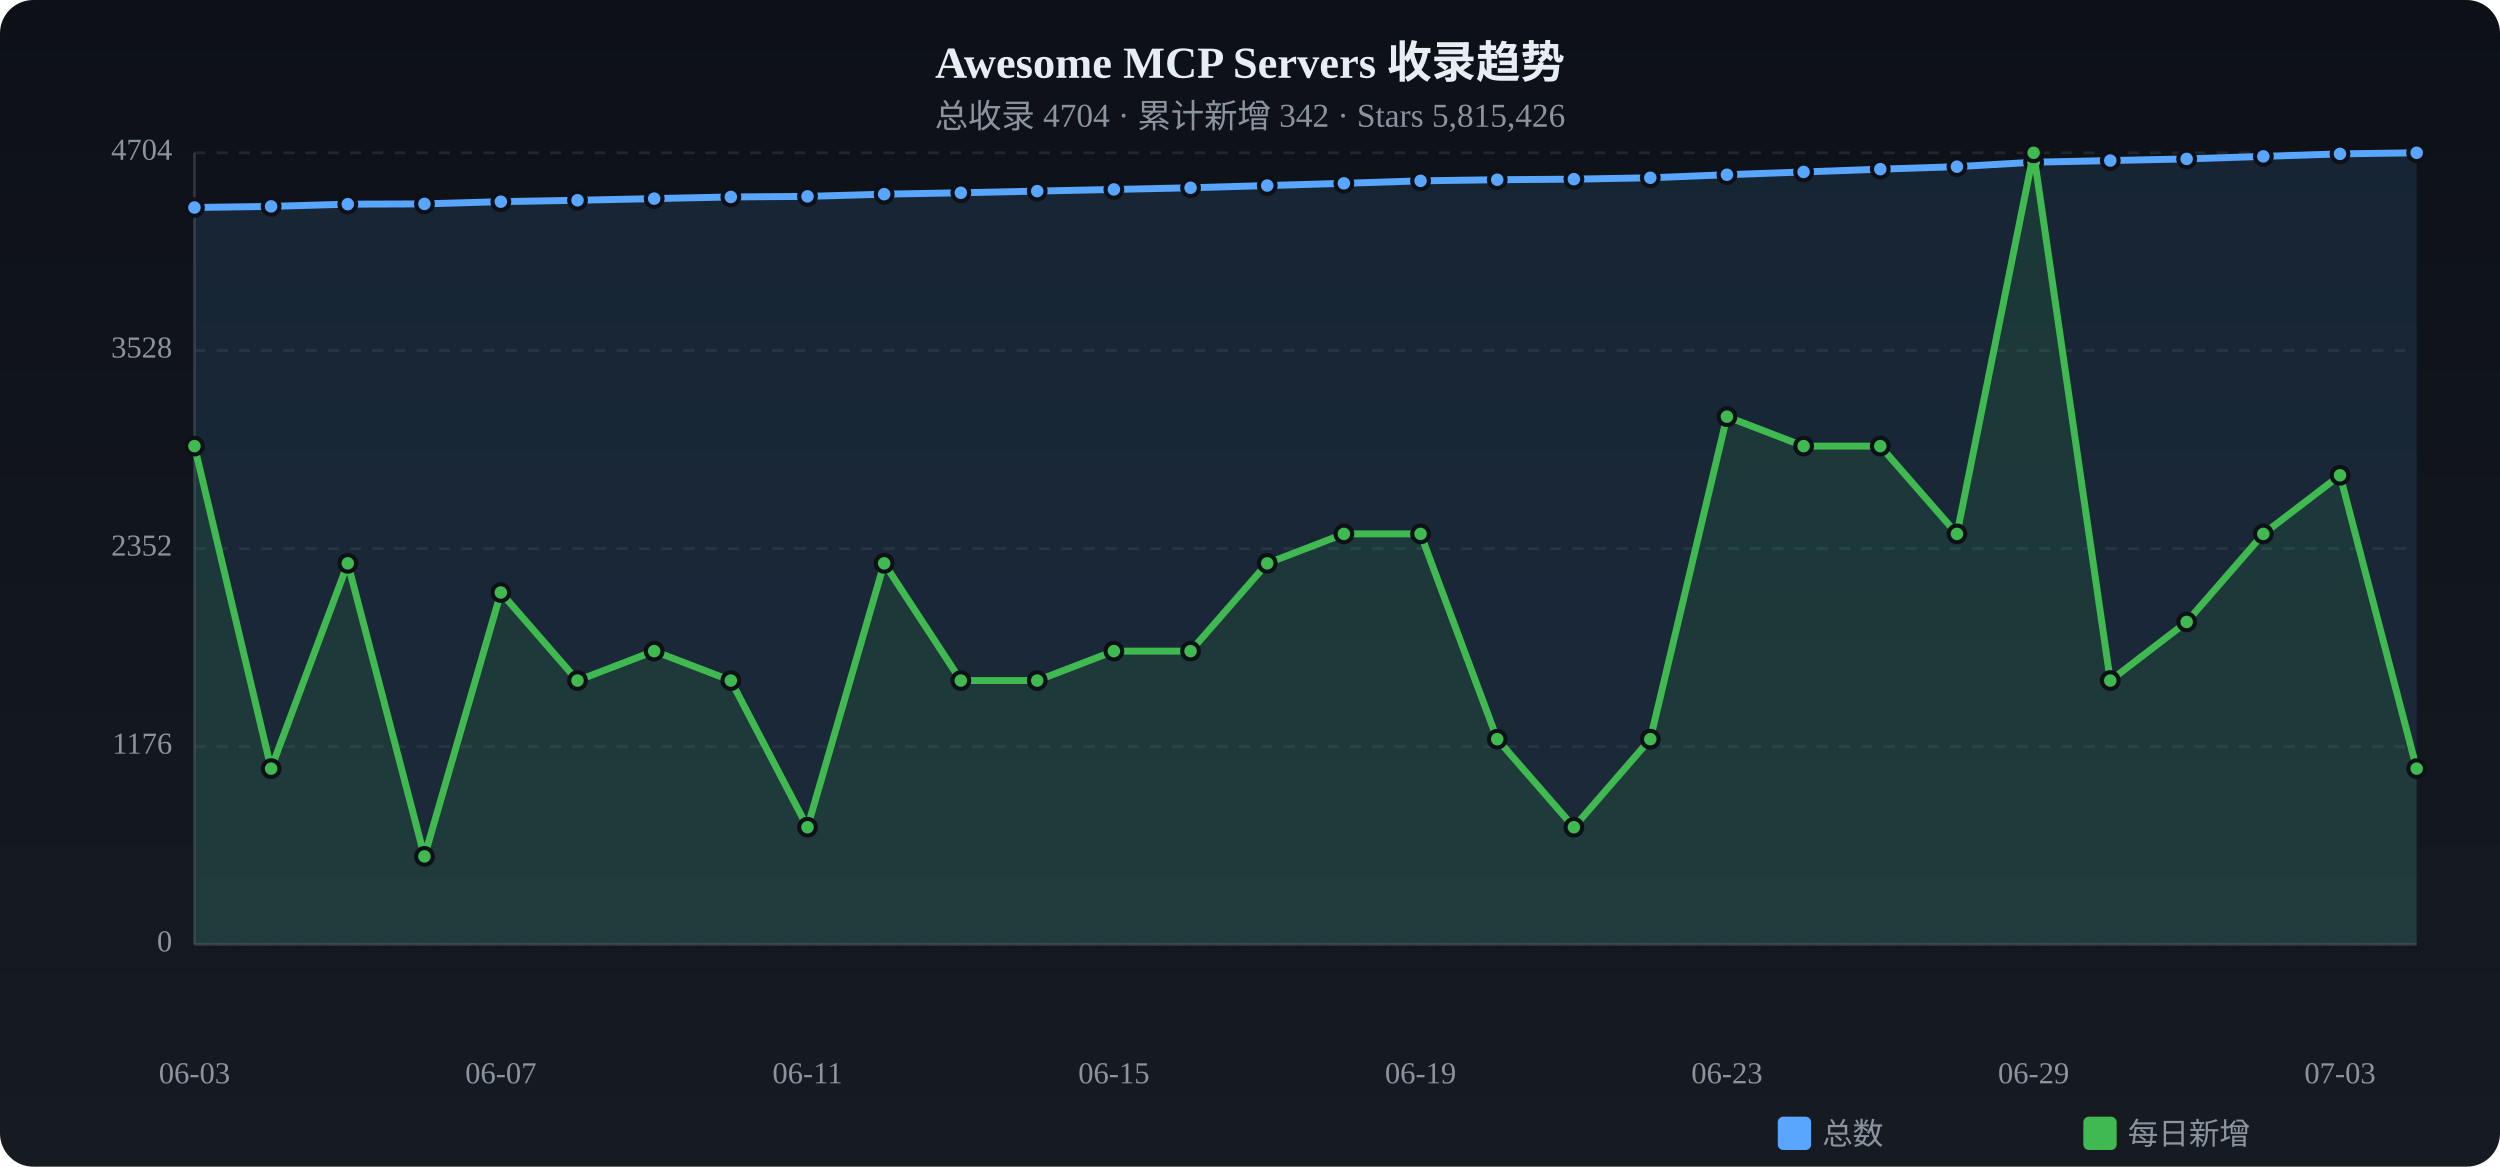
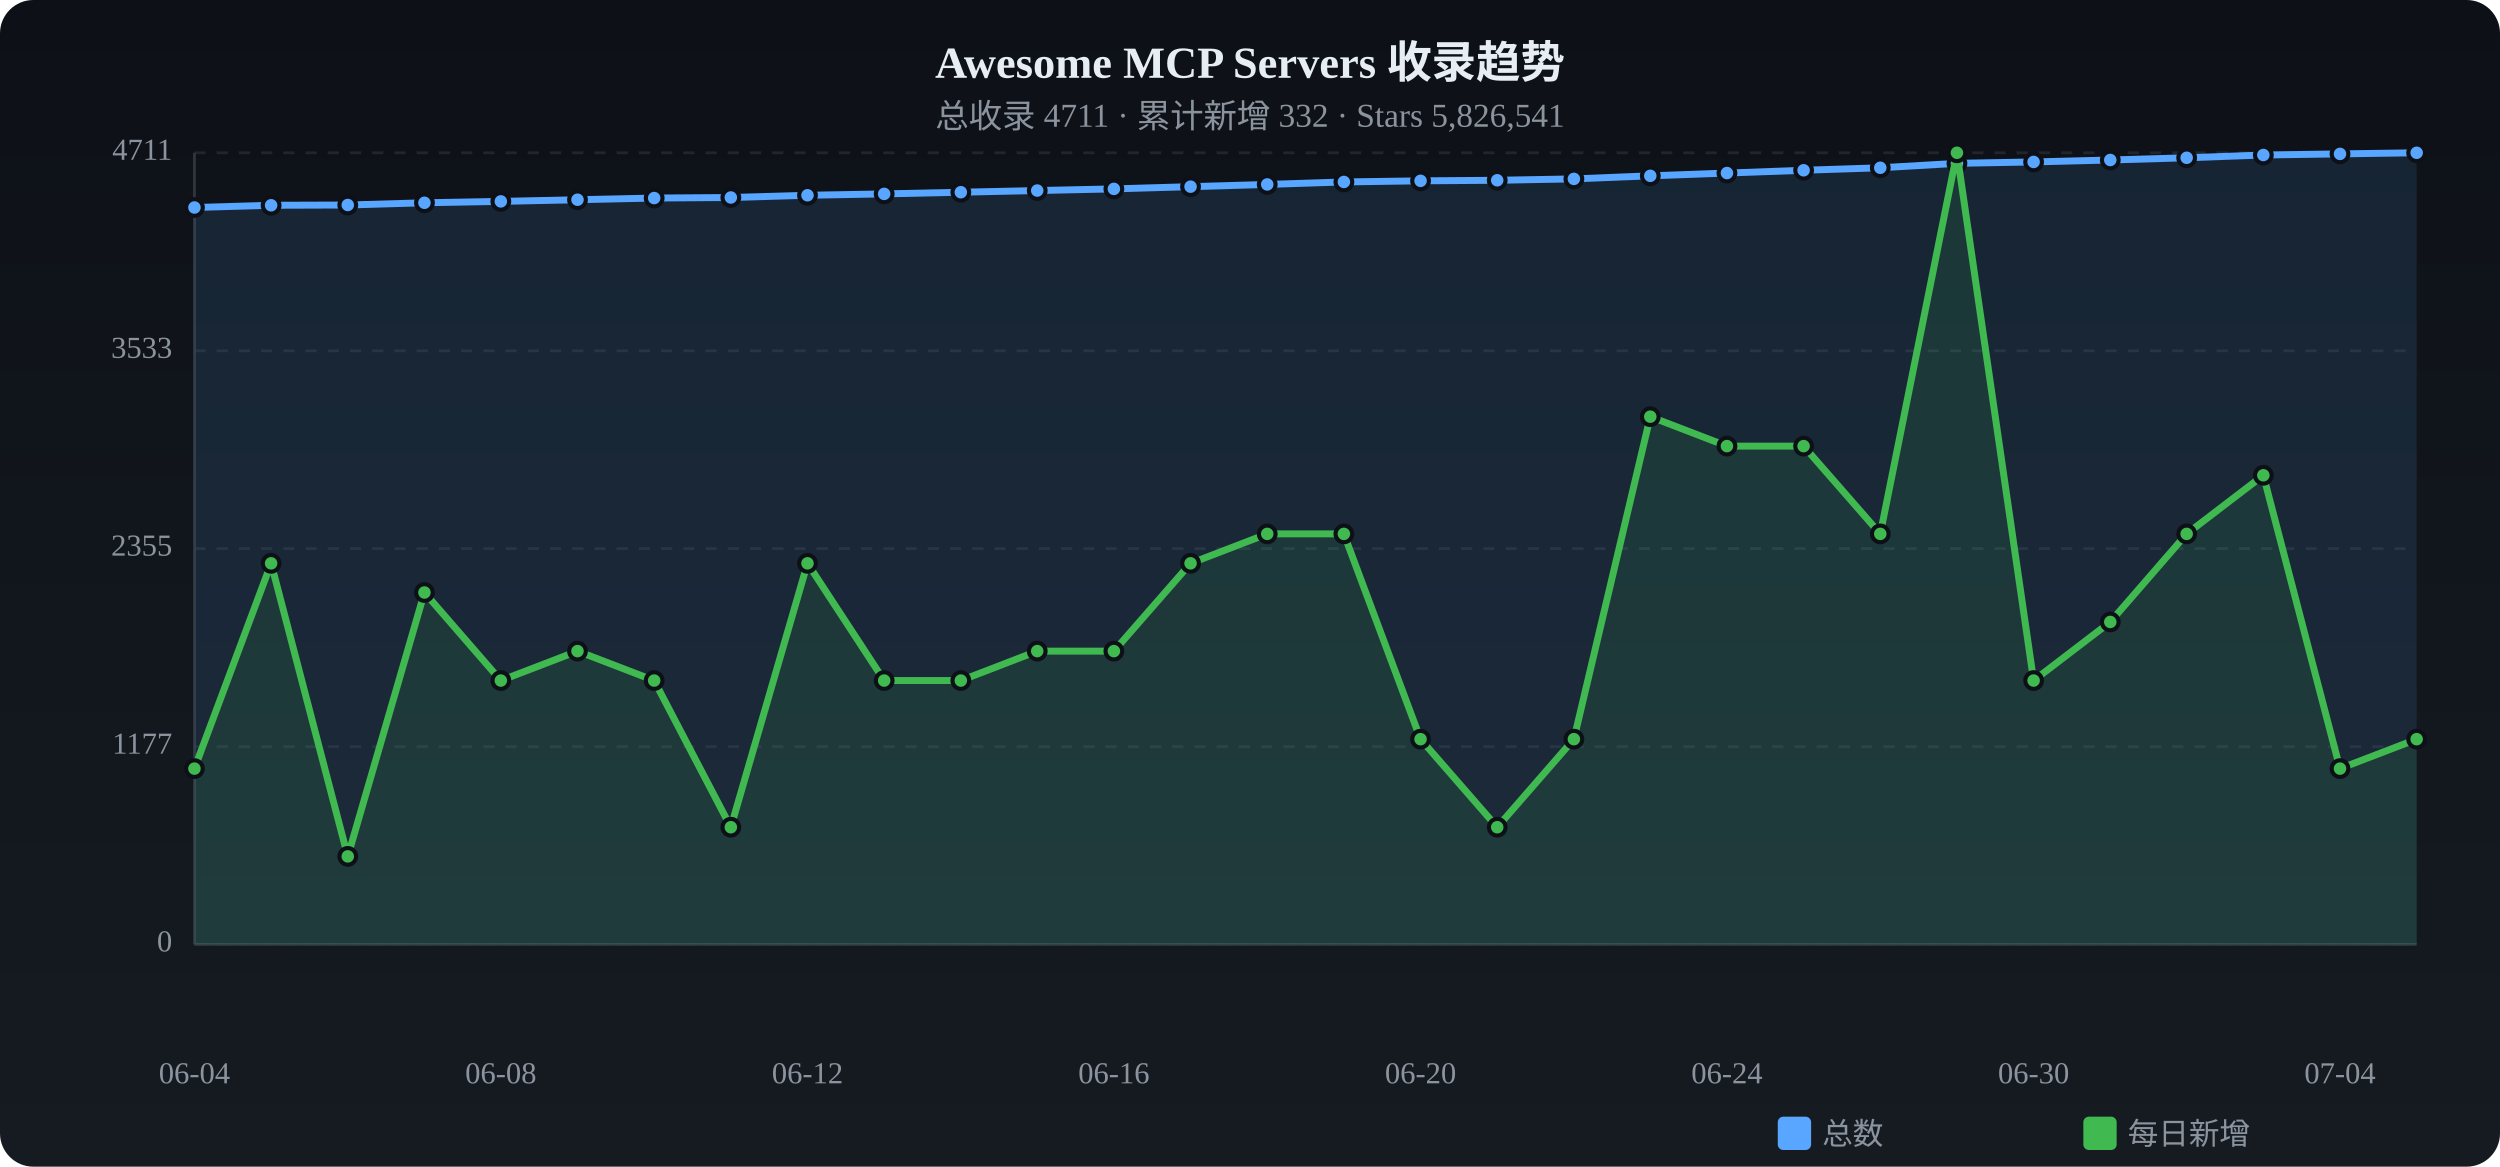
<svg xmlns="http://www.w3.org/2000/svg" viewBox="0 0 900 420" width="900" height="420">
  <defs>
    <linearGradient id="tbg" x1="0%" y1="0%" x2="0%" y2="100%">
      <stop offset="0%" stop-color="#0d1117" />
      <stop offset="100%" stop-color="#161b22" />
    </linearGradient>
  </defs>
  <rect width="900" height="420" rx="12" fill="url(#tbg)" />
  <text x="450.0" y="28" text-anchor="middle" fill="#e6edf3" font-size="16" font-weight="bold">Awesome MCP Servers 收录趋势</text>
-   <text x="450.0" y="46" text-anchor="middle" fill="#8b949e" font-size="12">总收录 4704 · 累计新增 342 · Stars 5,815,426</text>
+   <text x="450.0" y="46" text-anchor="middle" fill="#8b949e" font-size="12">总收录 4711 · 累计新增 332 · Stars 5,826,541</text>
  <text x="62" y="340.0" text-anchor="end" fill="#8b949e" font-size="11" dominant-baseline="middle">0</text>
  <line x1="70" y1="340.0" x2="870" y2="340.0" stroke="#21262d" stroke-dasharray="4 4" />
-   <text x="62" y="268.8" text-anchor="end" fill="#8b949e" font-size="11" dominant-baseline="middle">1176</text>
+   <text x="62" y="268.8" text-anchor="end" fill="#8b949e" font-size="11" dominant-baseline="middle">1177</text>
  <line x1="70" y1="268.8" x2="870" y2="268.8" stroke="#21262d" stroke-dasharray="4 4" />
-   <text x="62" y="197.5" text-anchor="end" fill="#8b949e" font-size="11" dominant-baseline="middle">2352</text>
+   <text x="62" y="197.5" text-anchor="end" fill="#8b949e" font-size="11" dominant-baseline="middle">2355</text>
  <line x1="70" y1="197.5" x2="870" y2="197.5" stroke="#21262d" stroke-dasharray="4 4" />
-   <text x="62" y="126.2" text-anchor="end" fill="#8b949e" font-size="11" dominant-baseline="middle">3528</text>
-   <line x1="70" y1="126.2" x2="870" y2="126.2" stroke="#21262d" stroke-dasharray="4 4" />
-   <text x="62" y="55.0" text-anchor="end" fill="#8b949e" font-size="11" dominant-baseline="middle">4704</text>
+   <text x="62" y="126.3" text-anchor="end" fill="#8b949e" font-size="11" dominant-baseline="middle">3533</text>
+   <line x1="70" y1="126.3" x2="870" y2="126.3" stroke="#21262d" stroke-dasharray="4 4" />
+   <text x="62" y="55.0" text-anchor="end" fill="#8b949e" font-size="11" dominant-baseline="middle">4711</text>
  <line x1="70" y1="55.0" x2="870" y2="55.0" stroke="#21262d" stroke-dasharray="4 4" />
  <line x1="70" y1="55" x2="70" y2="340" stroke="#30363d" />
  <line x1="70" y1="340" x2="870" y2="340" stroke="#30363d" />
-   <path d="M70.0,74.7 L97.6,74.3 L125.2,73.5 L152.8,73.4 L180.3,72.6 L207.9,72.1 L235.5,71.5 L263.1,70.9 L290.7,70.7 L318.3,69.9 L345.9,69.4 L373.4,68.8 L401.0,68.2 L428.6,67.6 L456.2,66.8 L483.8,66.0 L511.4,65.1 L539.0,64.7 L566.6,64.5 L594.1,64.0 L621.7,62.9 L649.3,61.9 L676.9,60.9 L704.5,60.0 L732.1,58.4 L759.7,57.8 L787.2,57.2 L814.8,56.3 L842.4,55.4 L870.0,55.0 L870.0,340 L70.0,340 Z" fill="#58a6ff" opacity="0.12" />
-   <polyline points="70.0,74.7 97.6,74.3 125.2,73.5 152.8,73.4 180.3,72.6 207.9,72.1 235.5,71.5 263.1,70.9 290.7,70.7 318.3,69.9 345.9,69.4 373.4,68.8 401.0,68.2 428.6,67.6 456.2,66.8 483.8,66.0 511.4,65.1 539.0,64.7 566.6,64.5 594.1,64.0 621.7,62.9 649.3,61.9 676.9,60.9 704.5,60.0 732.1,58.4 759.7,57.8 787.2,57.2 814.8,56.3 842.4,55.4 870.0,55.0" fill="none" stroke="#58a6ff" stroke-width="2.5" stroke-linecap="round" stroke-linejoin="round" />
+   <path d="M70.0,74.7 L97.6,73.9 L125.2,73.8 L152.8,73.0 L180.3,72.5 L207.9,71.9 L235.5,71.3 L263.1,71.1 L290.7,70.3 L318.3,69.8 L345.9,69.2 L373.4,68.6 L401.0,68.0 L428.6,67.2 L456.2,66.4 L483.8,65.5 L511.4,65.1 L539.0,64.9 L566.6,64.4 L594.1,63.3 L621.7,62.3 L649.3,61.3 L676.9,60.4 L704.5,58.8 L732.1,58.3 L759.7,57.6 L787.2,56.8 L814.8,55.8 L842.4,55.4 L870.0,55.0 L870.0,340 L70.0,340 Z" fill="#58a6ff" opacity="0.12" />
+   <polyline points="70.0,74.7 97.6,73.9 125.2,73.8 152.8,73.0 180.3,72.5 207.9,71.9 235.5,71.3 263.1,71.1 290.7,70.3 318.3,69.8 345.9,69.2 373.4,68.6 401.0,68.0 428.6,67.2 456.2,66.4 483.8,65.5 511.4,65.1 539.0,64.9 566.6,64.4 594.1,63.3 621.7,62.3 649.3,61.3 676.9,60.4 704.5,58.8 732.1,58.3 759.7,57.6 787.2,56.8 814.8,55.8 842.4,55.4 870.0,55.0" fill="none" stroke="#58a6ff" stroke-width="2.5" stroke-linecap="round" stroke-linejoin="round" />
  <circle cx="70.0" cy="74.7" r="3" fill="#58a6ff" stroke="#0d1117" stroke-width="1.5" />
-   <circle cx="97.6" cy="74.3" r="3" fill="#58a6ff" stroke="#0d1117" stroke-width="1.5" />
-   <circle cx="125.2" cy="73.5" r="3" fill="#58a6ff" stroke="#0d1117" stroke-width="1.5" />
-   <circle cx="152.8" cy="73.4" r="3" fill="#58a6ff" stroke="#0d1117" stroke-width="1.5" />
-   <circle cx="180.3" cy="72.6" r="3" fill="#58a6ff" stroke="#0d1117" stroke-width="1.5" />
-   <circle cx="207.9" cy="72.1" r="3" fill="#58a6ff" stroke="#0d1117" stroke-width="1.5" />
-   <circle cx="235.5" cy="71.5" r="3" fill="#58a6ff" stroke="#0d1117" stroke-width="1.5" />
-   <circle cx="263.1" cy="70.9" r="3" fill="#58a6ff" stroke="#0d1117" stroke-width="1.5" />
-   <circle cx="290.7" cy="70.7" r="3" fill="#58a6ff" stroke="#0d1117" stroke-width="1.5" />
-   <circle cx="318.3" cy="69.9" r="3" fill="#58a6ff" stroke="#0d1117" stroke-width="1.5" />
-   <circle cx="345.9" cy="69.4" r="3" fill="#58a6ff" stroke="#0d1117" stroke-width="1.5" />
-   <circle cx="373.4" cy="68.8" r="3" fill="#58a6ff" stroke="#0d1117" stroke-width="1.5" />
-   <circle cx="401.0" cy="68.2" r="3" fill="#58a6ff" stroke="#0d1117" stroke-width="1.5" />
-   <circle cx="428.6" cy="67.6" r="3" fill="#58a6ff" stroke="#0d1117" stroke-width="1.5" />
-   <circle cx="456.2" cy="66.8" r="3" fill="#58a6ff" stroke="#0d1117" stroke-width="1.5" />
-   <circle cx="483.8" cy="66.0" r="3" fill="#58a6ff" stroke="#0d1117" stroke-width="1.5" />
+   <circle cx="97.6" cy="73.9" r="3" fill="#58a6ff" stroke="#0d1117" stroke-width="1.5" />
+   <circle cx="125.2" cy="73.8" r="3" fill="#58a6ff" stroke="#0d1117" stroke-width="1.5" />
+   <circle cx="152.8" cy="73.0" r="3" fill="#58a6ff" stroke="#0d1117" stroke-width="1.5" />
+   <circle cx="180.3" cy="72.5" r="3" fill="#58a6ff" stroke="#0d1117" stroke-width="1.5" />
+   <circle cx="207.9" cy="71.9" r="3" fill="#58a6ff" stroke="#0d1117" stroke-width="1.5" />
+   <circle cx="235.5" cy="71.3" r="3" fill="#58a6ff" stroke="#0d1117" stroke-width="1.5" />
+   <circle cx="263.1" cy="71.1" r="3" fill="#58a6ff" stroke="#0d1117" stroke-width="1.5" />
+   <circle cx="290.7" cy="70.3" r="3" fill="#58a6ff" stroke="#0d1117" stroke-width="1.5" />
+   <circle cx="318.3" cy="69.8" r="3" fill="#58a6ff" stroke="#0d1117" stroke-width="1.5" />
+   <circle cx="345.9" cy="69.2" r="3" fill="#58a6ff" stroke="#0d1117" stroke-width="1.5" />
+   <circle cx="373.4" cy="68.6" r="3" fill="#58a6ff" stroke="#0d1117" stroke-width="1.5" />
+   <circle cx="401.0" cy="68.0" r="3" fill="#58a6ff" stroke="#0d1117" stroke-width="1.5" />
+   <circle cx="428.6" cy="67.2" r="3" fill="#58a6ff" stroke="#0d1117" stroke-width="1.5" />
+   <circle cx="456.2" cy="66.4" r="3" fill="#58a6ff" stroke="#0d1117" stroke-width="1.5" />
+   <circle cx="483.8" cy="65.5" r="3" fill="#58a6ff" stroke="#0d1117" stroke-width="1.5" />
  <circle cx="511.4" cy="65.1" r="3" fill="#58a6ff" stroke="#0d1117" stroke-width="1.5" />
-   <circle cx="539.0" cy="64.7" r="3" fill="#58a6ff" stroke="#0d1117" stroke-width="1.5" />
-   <circle cx="566.6" cy="64.5" r="3" fill="#58a6ff" stroke="#0d1117" stroke-width="1.5" />
-   <circle cx="594.1" cy="64.0" r="3" fill="#58a6ff" stroke="#0d1117" stroke-width="1.5" />
-   <circle cx="621.7" cy="62.9" r="3" fill="#58a6ff" stroke="#0d1117" stroke-width="1.5" />
-   <circle cx="649.3" cy="61.9" r="3" fill="#58a6ff" stroke="#0d1117" stroke-width="1.5" />
-   <circle cx="676.9" cy="60.9" r="3" fill="#58a6ff" stroke="#0d1117" stroke-width="1.5" />
-   <circle cx="704.5" cy="60.0" r="3" fill="#58a6ff" stroke="#0d1117" stroke-width="1.5" />
-   <circle cx="732.1" cy="58.4" r="3" fill="#58a6ff" stroke="#0d1117" stroke-width="1.5" />
-   <circle cx="759.7" cy="57.8" r="3" fill="#58a6ff" stroke="#0d1117" stroke-width="1.5" />
-   <circle cx="787.2" cy="57.2" r="3" fill="#58a6ff" stroke="#0d1117" stroke-width="1.5" />
-   <circle cx="814.8" cy="56.3" r="3" fill="#58a6ff" stroke="#0d1117" stroke-width="1.5" />
+   <circle cx="539.0" cy="64.9" r="3" fill="#58a6ff" stroke="#0d1117" stroke-width="1.5" />
+   <circle cx="566.6" cy="64.4" r="3" fill="#58a6ff" stroke="#0d1117" stroke-width="1.5" />
+   <circle cx="594.1" cy="63.3" r="3" fill="#58a6ff" stroke="#0d1117" stroke-width="1.5" />
+   <circle cx="621.7" cy="62.3" r="3" fill="#58a6ff" stroke="#0d1117" stroke-width="1.5" />
+   <circle cx="649.3" cy="61.3" r="3" fill="#58a6ff" stroke="#0d1117" stroke-width="1.5" />
+   <circle cx="676.9" cy="60.4" r="3" fill="#58a6ff" stroke="#0d1117" stroke-width="1.5" />
+   <circle cx="704.5" cy="58.8" r="3" fill="#58a6ff" stroke="#0d1117" stroke-width="1.5" />
+   <circle cx="732.1" cy="58.3" r="3" fill="#58a6ff" stroke="#0d1117" stroke-width="1.5" />
+   <circle cx="759.7" cy="57.6" r="3" fill="#58a6ff" stroke="#0d1117" stroke-width="1.5" />
+   <circle cx="787.2" cy="56.8" r="3" fill="#58a6ff" stroke="#0d1117" stroke-width="1.5" />
+   <circle cx="814.8" cy="55.8" r="3" fill="#58a6ff" stroke="#0d1117" stroke-width="1.5" />
  <circle cx="842.4" cy="55.4" r="3" fill="#58a6ff" stroke="#0d1117" stroke-width="1.5" />
  <circle cx="870.0" cy="55.0" r="3" fill="#58a6ff" stroke="#0d1117" stroke-width="1.5" />
-   <path d="M70.0,160.6 L97.6,276.7 L125.2,202.8 L152.8,308.3 L180.3,213.3 L207.9,245.0 L235.5,234.4 L263.1,245.0 L290.7,297.8 L318.3,202.8 L345.9,245.0 L373.4,245.0 L401.0,234.4 L428.6,234.4 L456.2,202.8 L483.8,192.2 L511.4,192.2 L539.0,266.1 L566.6,297.8 L594.1,266.1 L621.7,150.0 L649.3,160.6 L676.9,160.6 L704.5,192.2 L732.1,55.0 L759.7,245.0 L787.2,223.9 L814.8,192.2 L842.4,171.1 L870.0,276.7 L870.0,340 L70.0,340 Z" fill="#3fb950" opacity="0.12" />
-   <polyline points="70.0,160.6 97.6,276.7 125.2,202.8 152.8,308.3 180.3,213.3 207.9,245.0 235.5,234.4 263.1,245.0 290.7,297.8 318.3,202.8 345.9,245.0 373.4,245.0 401.0,234.4 428.6,234.4 456.2,202.8 483.8,192.2 511.4,192.2 539.0,266.1 566.6,297.8 594.1,266.1 621.7,150.0 649.3,160.6 676.9,160.6 704.5,192.2 732.1,55.0 759.7,245.0 787.2,223.9 814.8,192.2 842.4,171.1 870.0,276.7" fill="none" stroke="#3fb950" stroke-width="2.5" stroke-linecap="round" stroke-linejoin="round" />
-   <circle cx="70.0" cy="160.6" r="3" fill="#3fb950" stroke="#0d1117" stroke-width="1.5" />
-   <circle cx="97.6" cy="276.7" r="3" fill="#3fb950" stroke="#0d1117" stroke-width="1.5" />
-   <circle cx="125.2" cy="202.8" r="3" fill="#3fb950" stroke="#0d1117" stroke-width="1.5" />
-   <circle cx="152.8" cy="308.3" r="3" fill="#3fb950" stroke="#0d1117" stroke-width="1.5" />
-   <circle cx="180.3" cy="213.3" r="3" fill="#3fb950" stroke="#0d1117" stroke-width="1.5" />
-   <circle cx="207.9" cy="245.0" r="3" fill="#3fb950" stroke="#0d1117" stroke-width="1.5" />
-   <circle cx="235.5" cy="234.4" r="3" fill="#3fb950" stroke="#0d1117" stroke-width="1.5" />
-   <circle cx="263.1" cy="245.0" r="3" fill="#3fb950" stroke="#0d1117" stroke-width="1.5" />
-   <circle cx="290.7" cy="297.8" r="3" fill="#3fb950" stroke="#0d1117" stroke-width="1.5" />
-   <circle cx="318.3" cy="202.8" r="3" fill="#3fb950" stroke="#0d1117" stroke-width="1.5" />
+   <path d="M70.0,276.7 L97.6,202.8 L125.2,308.3 L152.8,213.3 L180.3,245.0 L207.9,234.4 L235.5,245.0 L263.1,297.8 L290.7,202.8 L318.3,245.0 L345.9,245.0 L373.4,234.4 L401.0,234.4 L428.6,202.8 L456.2,192.2 L483.8,192.2 L511.4,266.1 L539.0,297.8 L566.6,266.1 L594.1,150.0 L621.7,160.6 L649.3,160.6 L676.9,192.2 L704.5,55.0 L732.1,245.0 L759.7,223.9 L787.2,192.2 L814.8,171.1 L842.4,276.7 L870.0,266.1 L870.0,340 L70.0,340 Z" fill="#3fb950" opacity="0.12" />
+   <polyline points="70.0,276.7 97.6,202.8 125.2,308.3 152.8,213.3 180.3,245.0 207.9,234.4 235.5,245.0 263.1,297.8 290.7,202.8 318.3,245.0 345.9,245.0 373.4,234.4 401.0,234.4 428.6,202.8 456.2,192.2 483.8,192.2 511.4,266.1 539.0,297.8 566.6,266.1 594.1,150.0 621.7,160.6 649.3,160.6 676.9,192.2 704.5,55.0 732.1,245.0 759.7,223.9 787.2,192.2 814.8,171.1 842.4,276.7 870.0,266.1" fill="none" stroke="#3fb950" stroke-width="2.5" stroke-linecap="round" stroke-linejoin="round" />
+   <circle cx="70.0" cy="276.7" r="3" fill="#3fb950" stroke="#0d1117" stroke-width="1.5" />
+   <circle cx="97.6" cy="202.8" r="3" fill="#3fb950" stroke="#0d1117" stroke-width="1.5" />
+   <circle cx="125.2" cy="308.3" r="3" fill="#3fb950" stroke="#0d1117" stroke-width="1.5" />
+   <circle cx="152.8" cy="213.3" r="3" fill="#3fb950" stroke="#0d1117" stroke-width="1.5" />
+   <circle cx="180.3" cy="245.0" r="3" fill="#3fb950" stroke="#0d1117" stroke-width="1.5" />
+   <circle cx="207.9" cy="234.4" r="3" fill="#3fb950" stroke="#0d1117" stroke-width="1.5" />
+   <circle cx="235.5" cy="245.0" r="3" fill="#3fb950" stroke="#0d1117" stroke-width="1.5" />
+   <circle cx="263.1" cy="297.8" r="3" fill="#3fb950" stroke="#0d1117" stroke-width="1.5" />
+   <circle cx="290.7" cy="202.8" r="3" fill="#3fb950" stroke="#0d1117" stroke-width="1.5" />
+   <circle cx="318.3" cy="245.0" r="3" fill="#3fb950" stroke="#0d1117" stroke-width="1.5" />
  <circle cx="345.9" cy="245.0" r="3" fill="#3fb950" stroke="#0d1117" stroke-width="1.5" />
-   <circle cx="373.4" cy="245.0" r="3" fill="#3fb950" stroke="#0d1117" stroke-width="1.5" />
+   <circle cx="373.4" cy="234.4" r="3" fill="#3fb950" stroke="#0d1117" stroke-width="1.5" />
  <circle cx="401.0" cy="234.4" r="3" fill="#3fb950" stroke="#0d1117" stroke-width="1.5" />
-   <circle cx="428.6" cy="234.4" r="3" fill="#3fb950" stroke="#0d1117" stroke-width="1.5" />
-   <circle cx="456.2" cy="202.8" r="3" fill="#3fb950" stroke="#0d1117" stroke-width="1.5" />
+   <circle cx="428.6" cy="202.8" r="3" fill="#3fb950" stroke="#0d1117" stroke-width="1.5" />
+   <circle cx="456.2" cy="192.2" r="3" fill="#3fb950" stroke="#0d1117" stroke-width="1.5" />
  <circle cx="483.8" cy="192.2" r="3" fill="#3fb950" stroke="#0d1117" stroke-width="1.5" />
-   <circle cx="511.4" cy="192.2" r="3" fill="#3fb950" stroke="#0d1117" stroke-width="1.5" />
-   <circle cx="539.0" cy="266.1" r="3" fill="#3fb950" stroke="#0d1117" stroke-width="1.5" />
-   <circle cx="566.6" cy="297.8" r="3" fill="#3fb950" stroke="#0d1117" stroke-width="1.5" />
-   <circle cx="594.1" cy="266.1" r="3" fill="#3fb950" stroke="#0d1117" stroke-width="1.5" />
-   <circle cx="621.7" cy="150.0" r="3" fill="#3fb950" stroke="#0d1117" stroke-width="1.5" />
+   <circle cx="511.4" cy="266.1" r="3" fill="#3fb950" stroke="#0d1117" stroke-width="1.5" />
+   <circle cx="539.0" cy="297.8" r="3" fill="#3fb950" stroke="#0d1117" stroke-width="1.5" />
+   <circle cx="566.6" cy="266.1" r="3" fill="#3fb950" stroke="#0d1117" stroke-width="1.5" />
+   <circle cx="594.1" cy="150.0" r="3" fill="#3fb950" stroke="#0d1117" stroke-width="1.5" />
+   <circle cx="621.7" cy="160.6" r="3" fill="#3fb950" stroke="#0d1117" stroke-width="1.5" />
  <circle cx="649.3" cy="160.6" r="3" fill="#3fb950" stroke="#0d1117" stroke-width="1.5" />
-   <circle cx="676.9" cy="160.6" r="3" fill="#3fb950" stroke="#0d1117" stroke-width="1.5" />
-   <circle cx="704.5" cy="192.2" r="3" fill="#3fb950" stroke="#0d1117" stroke-width="1.5" />
-   <circle cx="732.1" cy="55.0" r="3" fill="#3fb950" stroke="#0d1117" stroke-width="1.5" />
-   <circle cx="759.7" cy="245.0" r="3" fill="#3fb950" stroke="#0d1117" stroke-width="1.5" />
-   <circle cx="787.2" cy="223.9" r="3" fill="#3fb950" stroke="#0d1117" stroke-width="1.5" />
-   <circle cx="814.8" cy="192.2" r="3" fill="#3fb950" stroke="#0d1117" stroke-width="1.5" />
-   <circle cx="842.4" cy="171.1" r="3" fill="#3fb950" stroke="#0d1117" stroke-width="1.5" />
-   <circle cx="870.0" cy="276.7" r="3" fill="#3fb950" stroke="#0d1117" stroke-width="1.5" />
-   <text x="70.0" y="390" text-anchor="middle" fill="#8b949e" font-size="11">06-03</text>
-   <text x="180.3" y="390" text-anchor="middle" fill="#8b949e" font-size="11">06-07</text>
-   <text x="290.7" y="390" text-anchor="middle" fill="#8b949e" font-size="11">06-11</text>
-   <text x="401.0" y="390" text-anchor="middle" fill="#8b949e" font-size="11">06-15</text>
-   <text x="511.4" y="390" text-anchor="middle" fill="#8b949e" font-size="11">06-19</text>
-   <text x="621.7" y="390" text-anchor="middle" fill="#8b949e" font-size="11">06-23</text>
-   <text x="732.1" y="390" text-anchor="middle" fill="#8b949e" font-size="11">06-29</text>
-   <text x="842.4" y="390" text-anchor="middle" fill="#8b949e" font-size="11">07-03</text>
+   <circle cx="676.9" cy="192.2" r="3" fill="#3fb950" stroke="#0d1117" stroke-width="1.5" />
+   <circle cx="704.5" cy="55.0" r="3" fill="#3fb950" stroke="#0d1117" stroke-width="1.5" />
+   <circle cx="732.1" cy="245.0" r="3" fill="#3fb950" stroke="#0d1117" stroke-width="1.5" />
+   <circle cx="759.7" cy="223.9" r="3" fill="#3fb950" stroke="#0d1117" stroke-width="1.5" />
+   <circle cx="787.2" cy="192.2" r="3" fill="#3fb950" stroke="#0d1117" stroke-width="1.5" />
+   <circle cx="814.8" cy="171.1" r="3" fill="#3fb950" stroke="#0d1117" stroke-width="1.5" />
+   <circle cx="842.4" cy="276.7" r="3" fill="#3fb950" stroke="#0d1117" stroke-width="1.5" />
+   <circle cx="870.0" cy="266.1" r="3" fill="#3fb950" stroke="#0d1117" stroke-width="1.5" />
+   <text x="70.0" y="390" text-anchor="middle" fill="#8b949e" font-size="11">06-04</text>
+   <text x="180.3" y="390" text-anchor="middle" fill="#8b949e" font-size="11">06-08</text>
+   <text x="290.7" y="390" text-anchor="middle" fill="#8b949e" font-size="11">06-12</text>
+   <text x="401.0" y="390" text-anchor="middle" fill="#8b949e" font-size="11">06-16</text>
+   <text x="511.4" y="390" text-anchor="middle" fill="#8b949e" font-size="11">06-20</text>
+   <text x="621.7" y="390" text-anchor="middle" fill="#8b949e" font-size="11">06-24</text>
+   <text x="732.1" y="390" text-anchor="middle" fill="#8b949e" font-size="11">06-30</text>
+   <text x="842.4" y="390" text-anchor="middle" fill="#8b949e" font-size="11">07-04</text>
  <rect x="640" y="402" width="12" height="12" rx="2" fill="#58a6ff" />
  <text x="656" y="412" fill="#8b949e" font-size="11">总数</text>
  <rect x="750" y="402" width="12" height="12" rx="2" fill="#3fb950" />
  <text x="766" y="412" fill="#8b949e" font-size="11">每日新增</text>
</svg>
